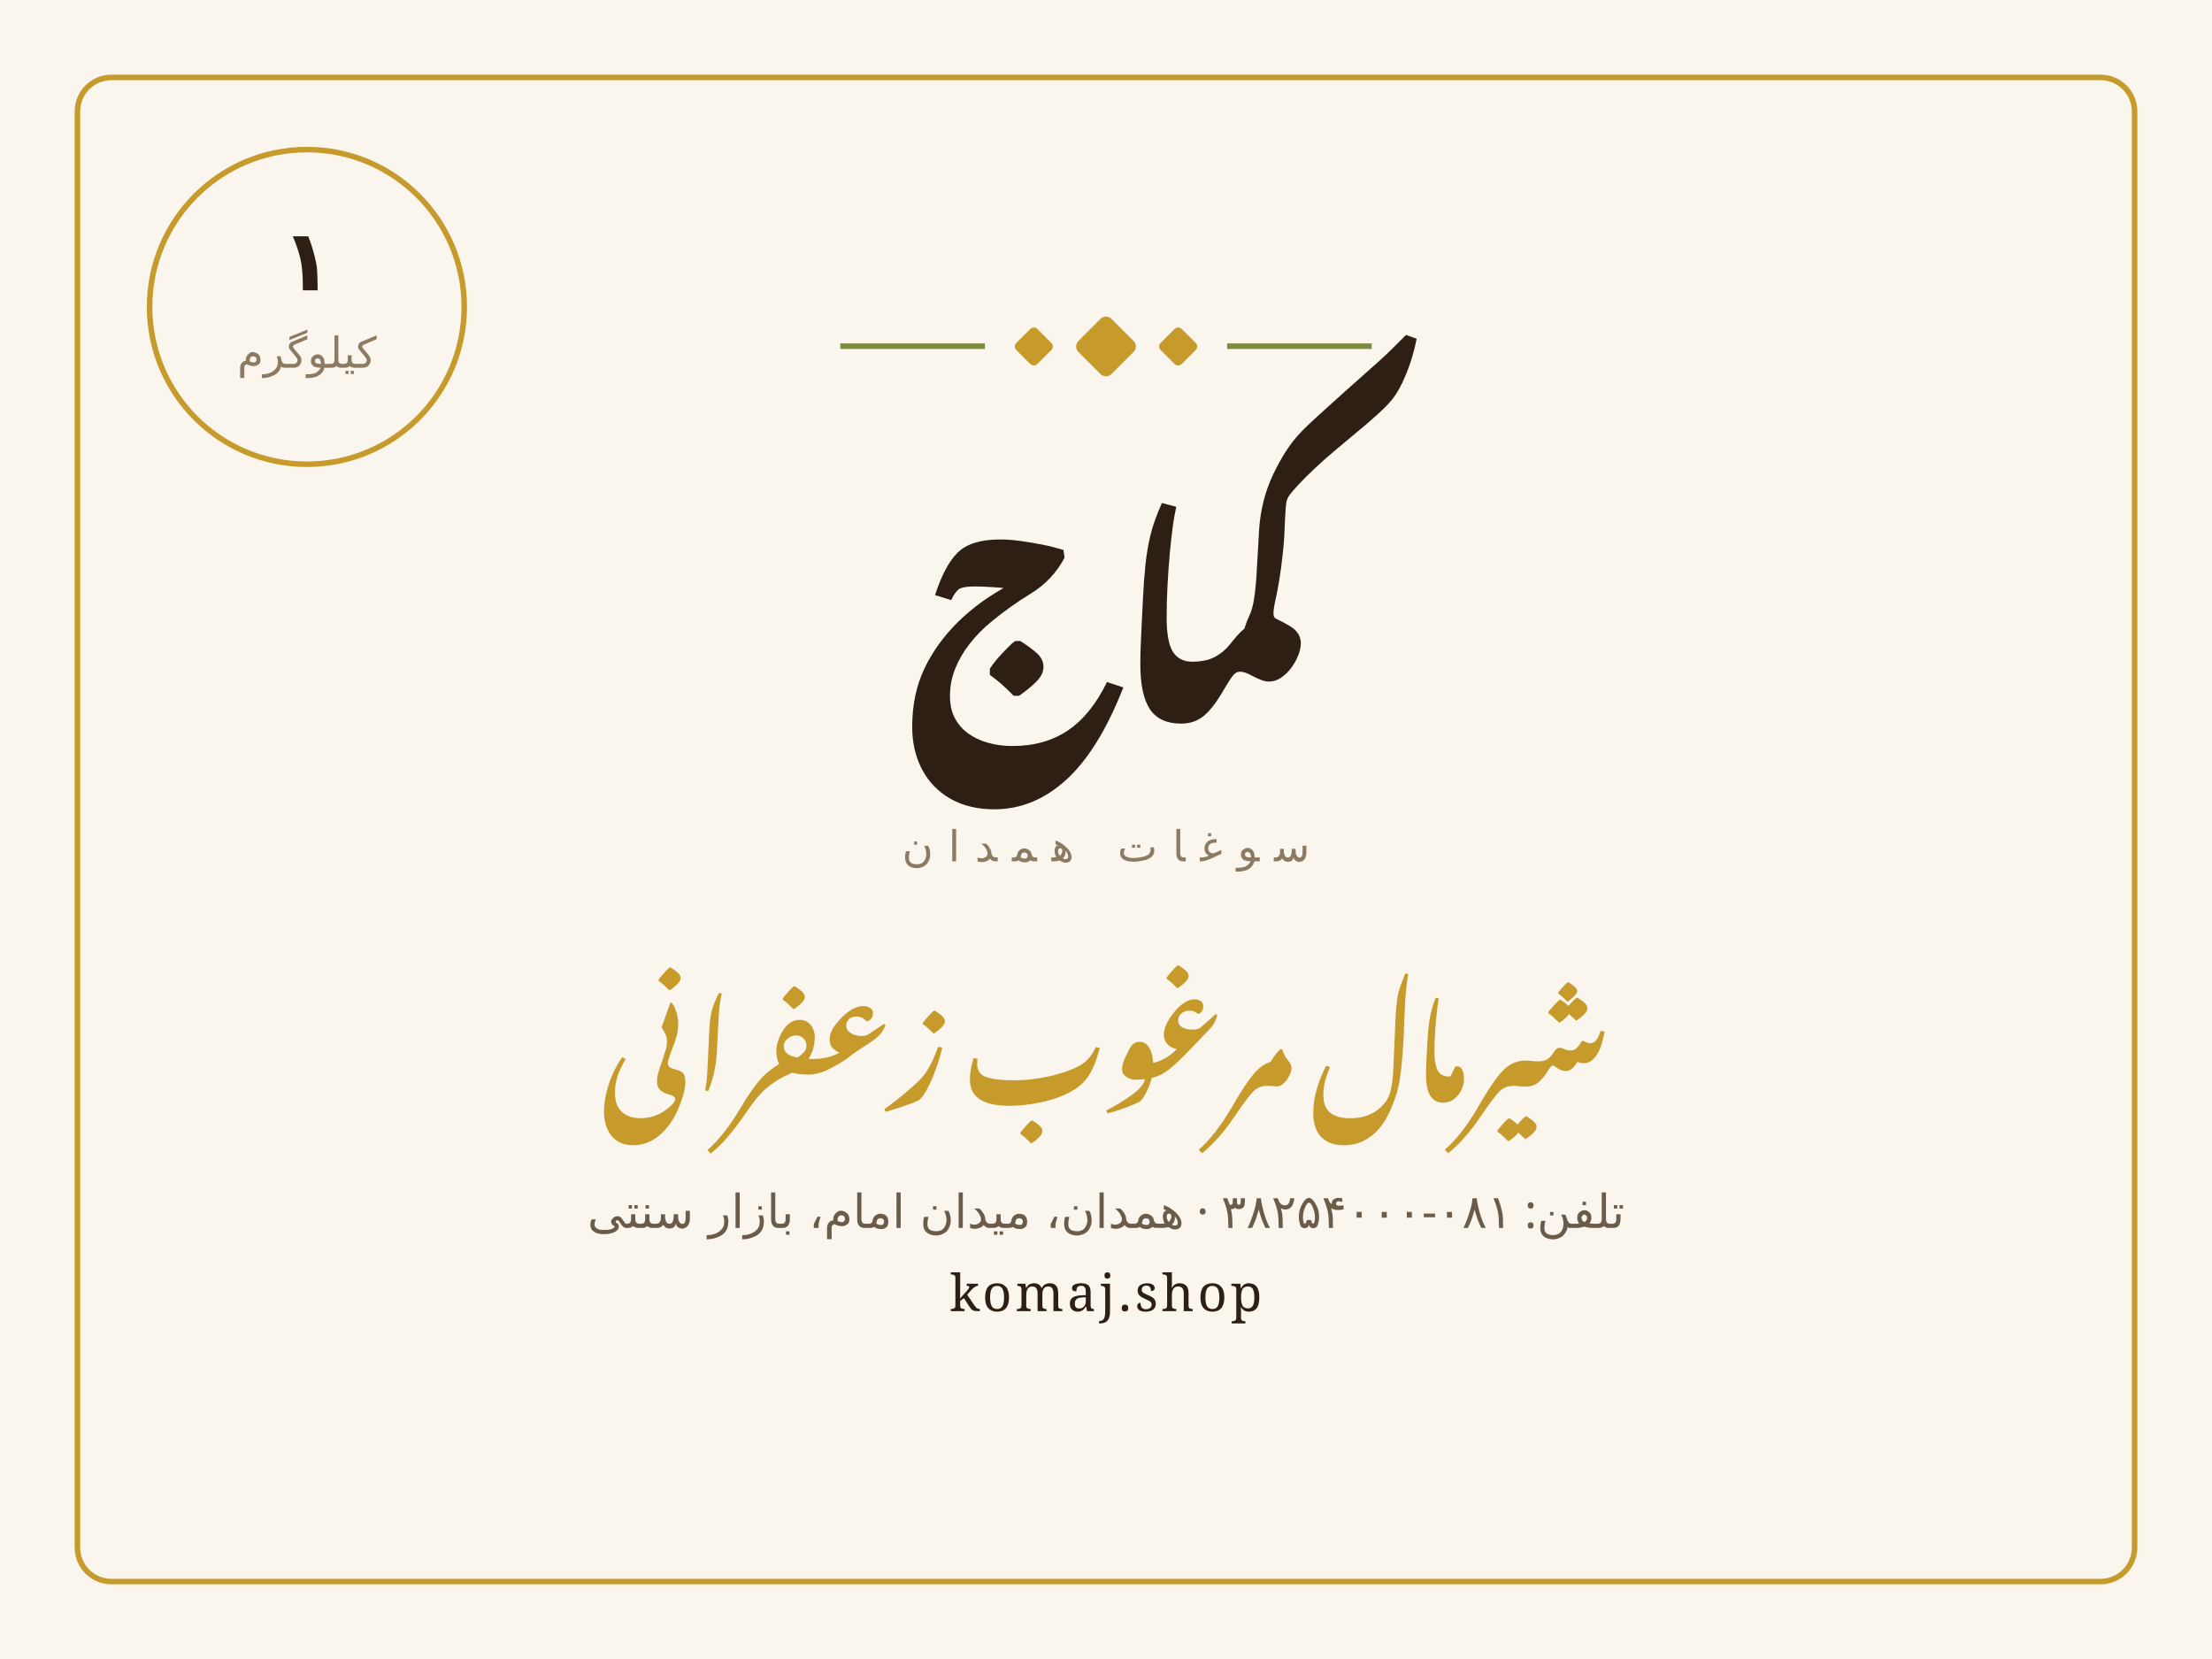
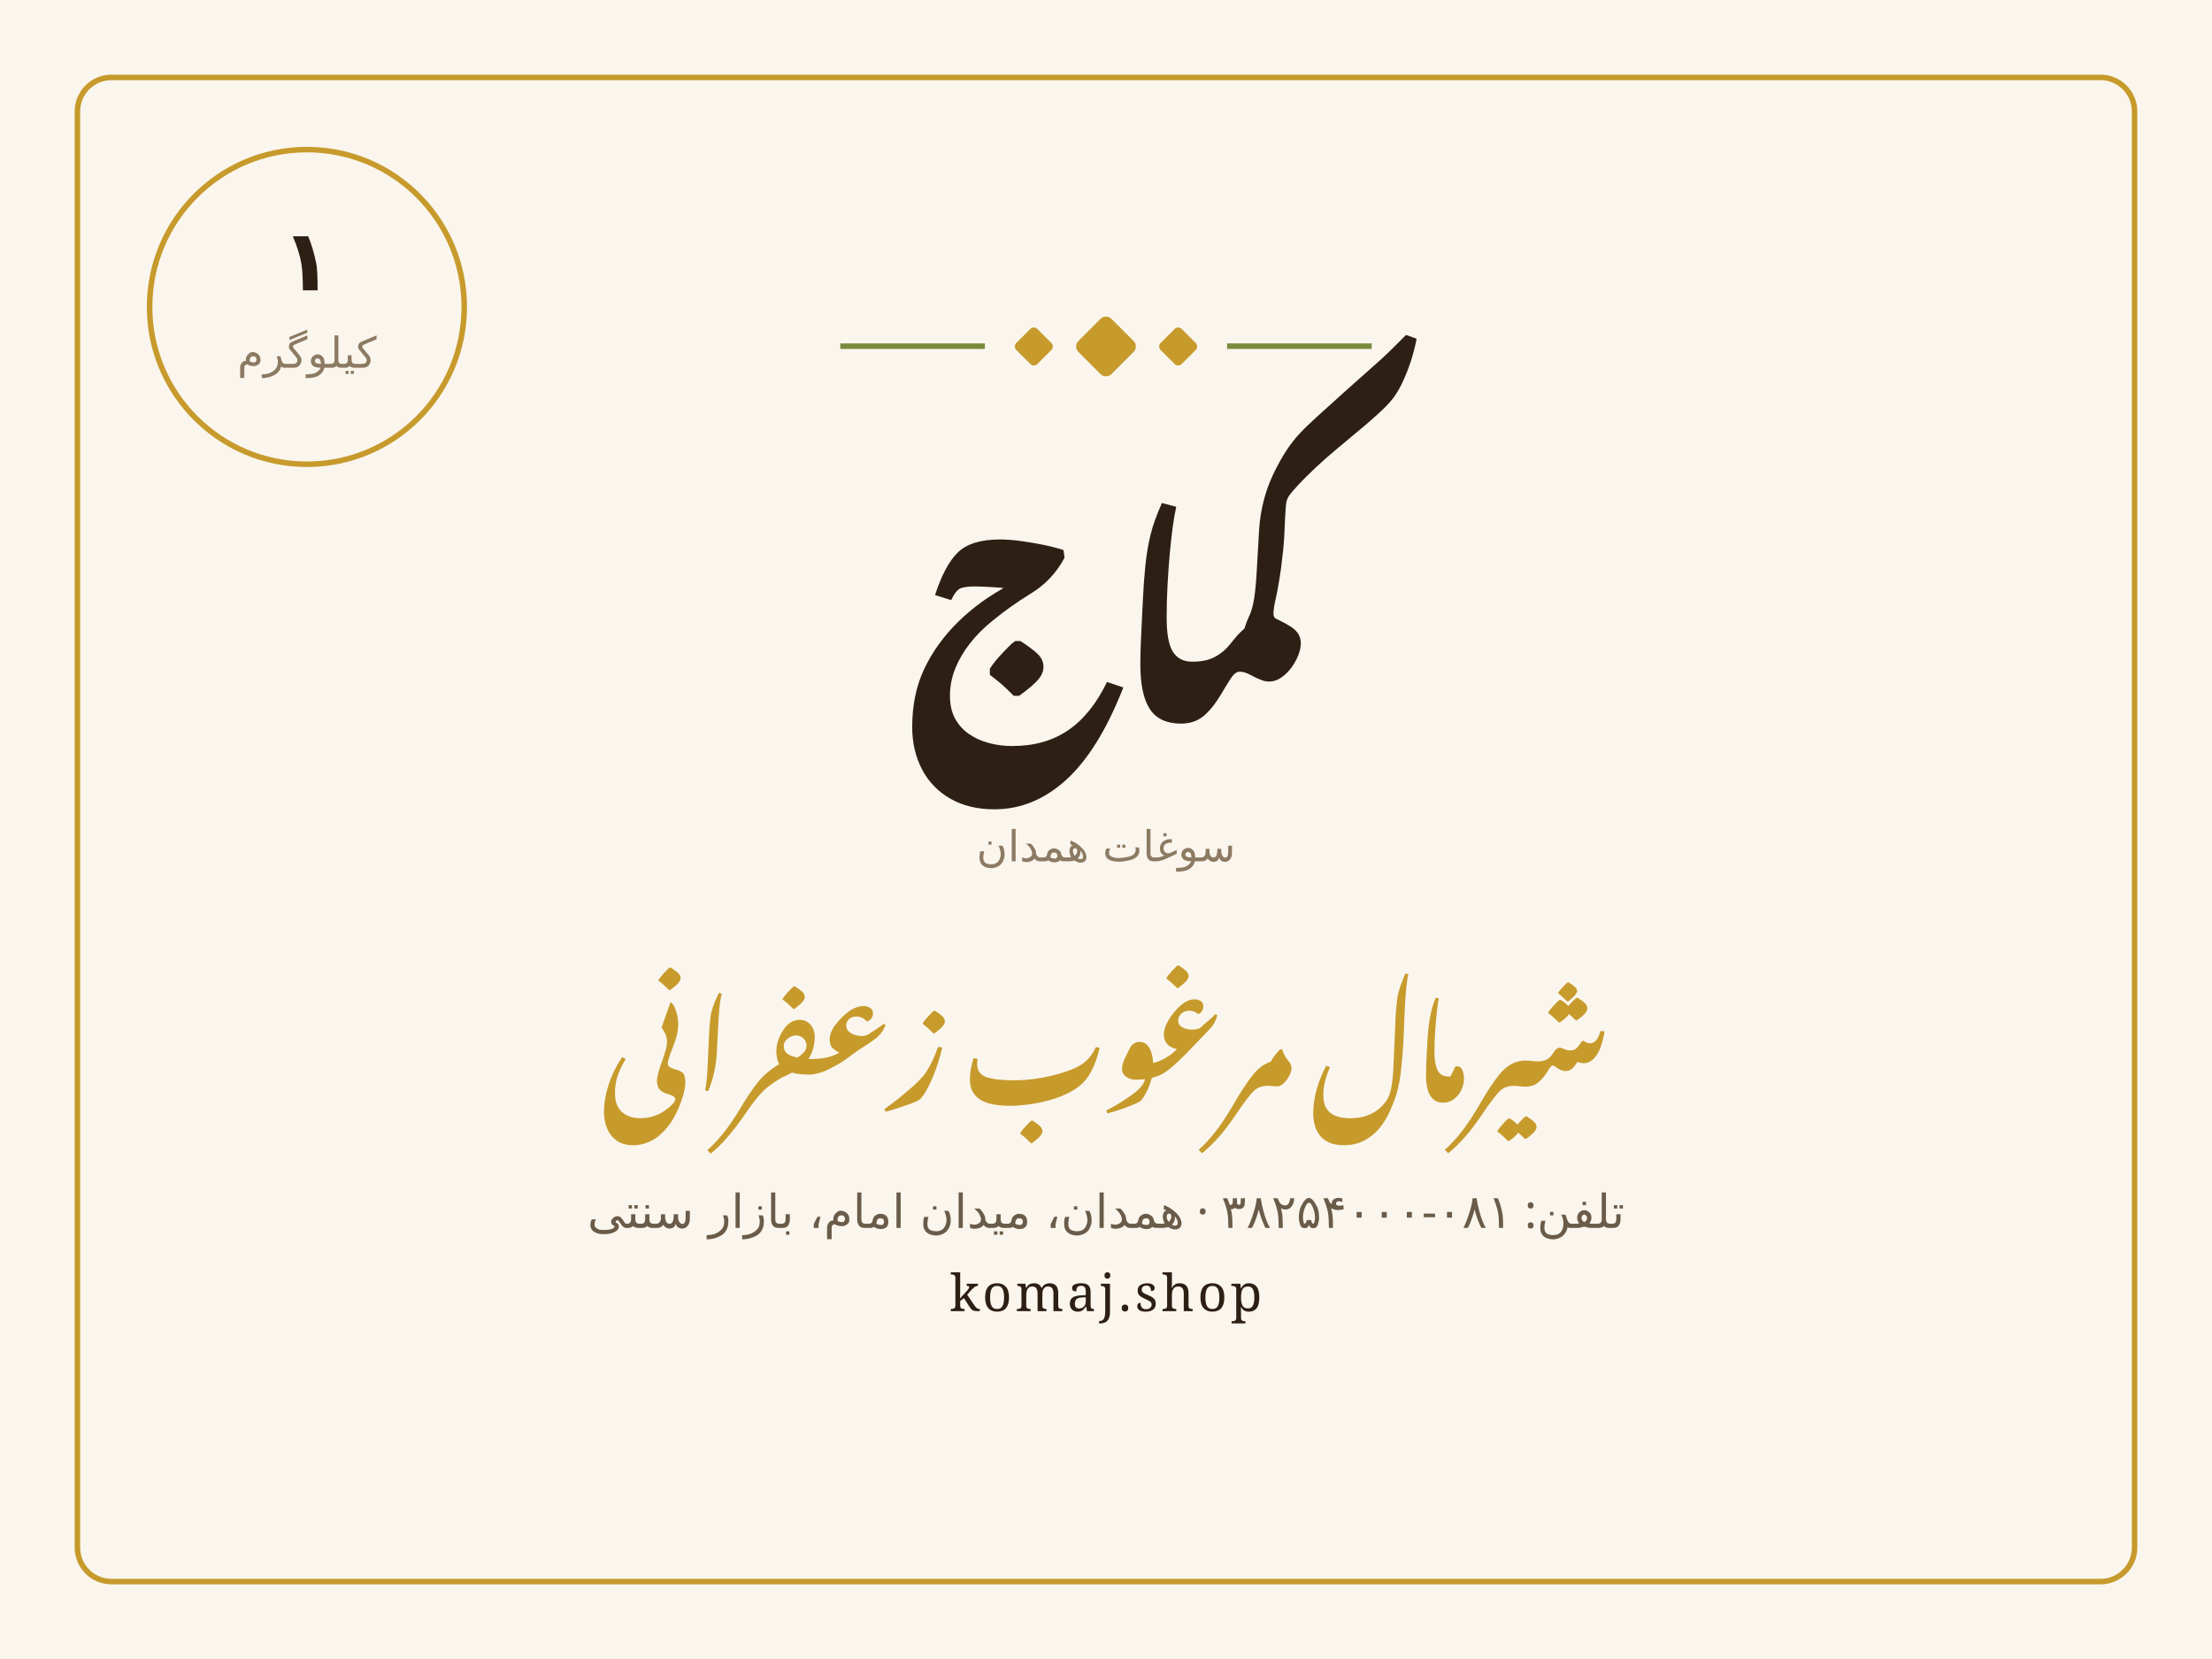
<svg xmlns="http://www.w3.org/2000/svg" width="320mm" height="240mm" viewBox="0 0 800 600">
  <rect width="800" height="600" fill="#FAF6EE" />
  <rect x="28.0" y="28.0" width="744.0" height="544.0" rx="12.3" fill="none" stroke="#C79A2C" stroke-width="2" />
  <rect x="303.9" y="124.2" width="52.3" height="2.0" fill="#7A8B3D" />
  <rect x="443.8" y="124.2" width="52.3" height="2.0" fill="#7A8B3D" />
  <rect x="-5.38" y="-5.38" width="10.77" height="10.77" fill="#C79A2C" rx="1.8" transform="translate(373.9,125.3) rotate(45)" />
  <rect x="-8.46" y="-8.46" width="16.92" height="16.92" fill="#C79A2C" rx="2.8" transform="translate(400.0,125.3) rotate(45)" />
  <rect x="-5.38" y="-5.38" width="10.77" height="10.77" fill="#C79A2C" rx="1.8" transform="translate(426.1,125.3) rotate(45)" />
  <text x="400.0" y="261.7" text-anchor="middle" font-family="'Noto Nastaliq Urdu', serif" font-size="83.1" fill="#2E1F14" font-weight="700" direction="rtl">کماج</text>
-   <text x="400.0" y="311.5" text-anchor="middle" font-family="'Vazirmatn', sans-serif" font-size="15.4" fill="#8C7A63" letter-spacing="5.38" direction="rtl">سوغات همدان</text>
+   <text x="400.0" y="311.5" text-anchor="middle" font-family="'Vazirmatn', sans-serif" font-size="15.4" fill="#8C7A63" direction="rtl">سوغات همدان</text>
  <text x="400.0" y="398.8" text-anchor="middle" font-family="'Noto Nastaliq Urdu', serif" font-size="41.5" fill="#C79A2C" direction="rtl">شیرمال مرغوب زعفرانی</text>
  <text x="400.0" y="444.1" text-anchor="middle" font-family="'Vazirmatn', sans-serif" font-size="16.9" fill="#6B5B49" direction="rtl">تلفن: ۰۸۱-۳۸۲۵۴۰۰۰ · همدان، میدان امام، بازار سنتی</text>
  <text x="400.0" y="474.2" text-anchor="middle" font-family="'Marcellus', serif" font-size="18.5" fill="#2E1F14" letter-spacing="1.29">komaj.shop</text>
  <circle cx="111.0" cy="111.0" r="56.9" fill="#FAF6EE" stroke="#C79A2C" stroke-width="2" />
  <text x="111.0" y="105.0" text-anchor="middle" font-family="'Vazirmatn', sans-serif" font-size="30.8" fill="#2E1F14" font-weight="800" direction="rtl">۱</text>
  <text x="111.0" y="133.0" text-anchor="middle" font-family="'Vazirmatn', sans-serif" font-size="15.4" fill="#8C7A63" direction="rtl">کیلوگرم</text>
</svg>
